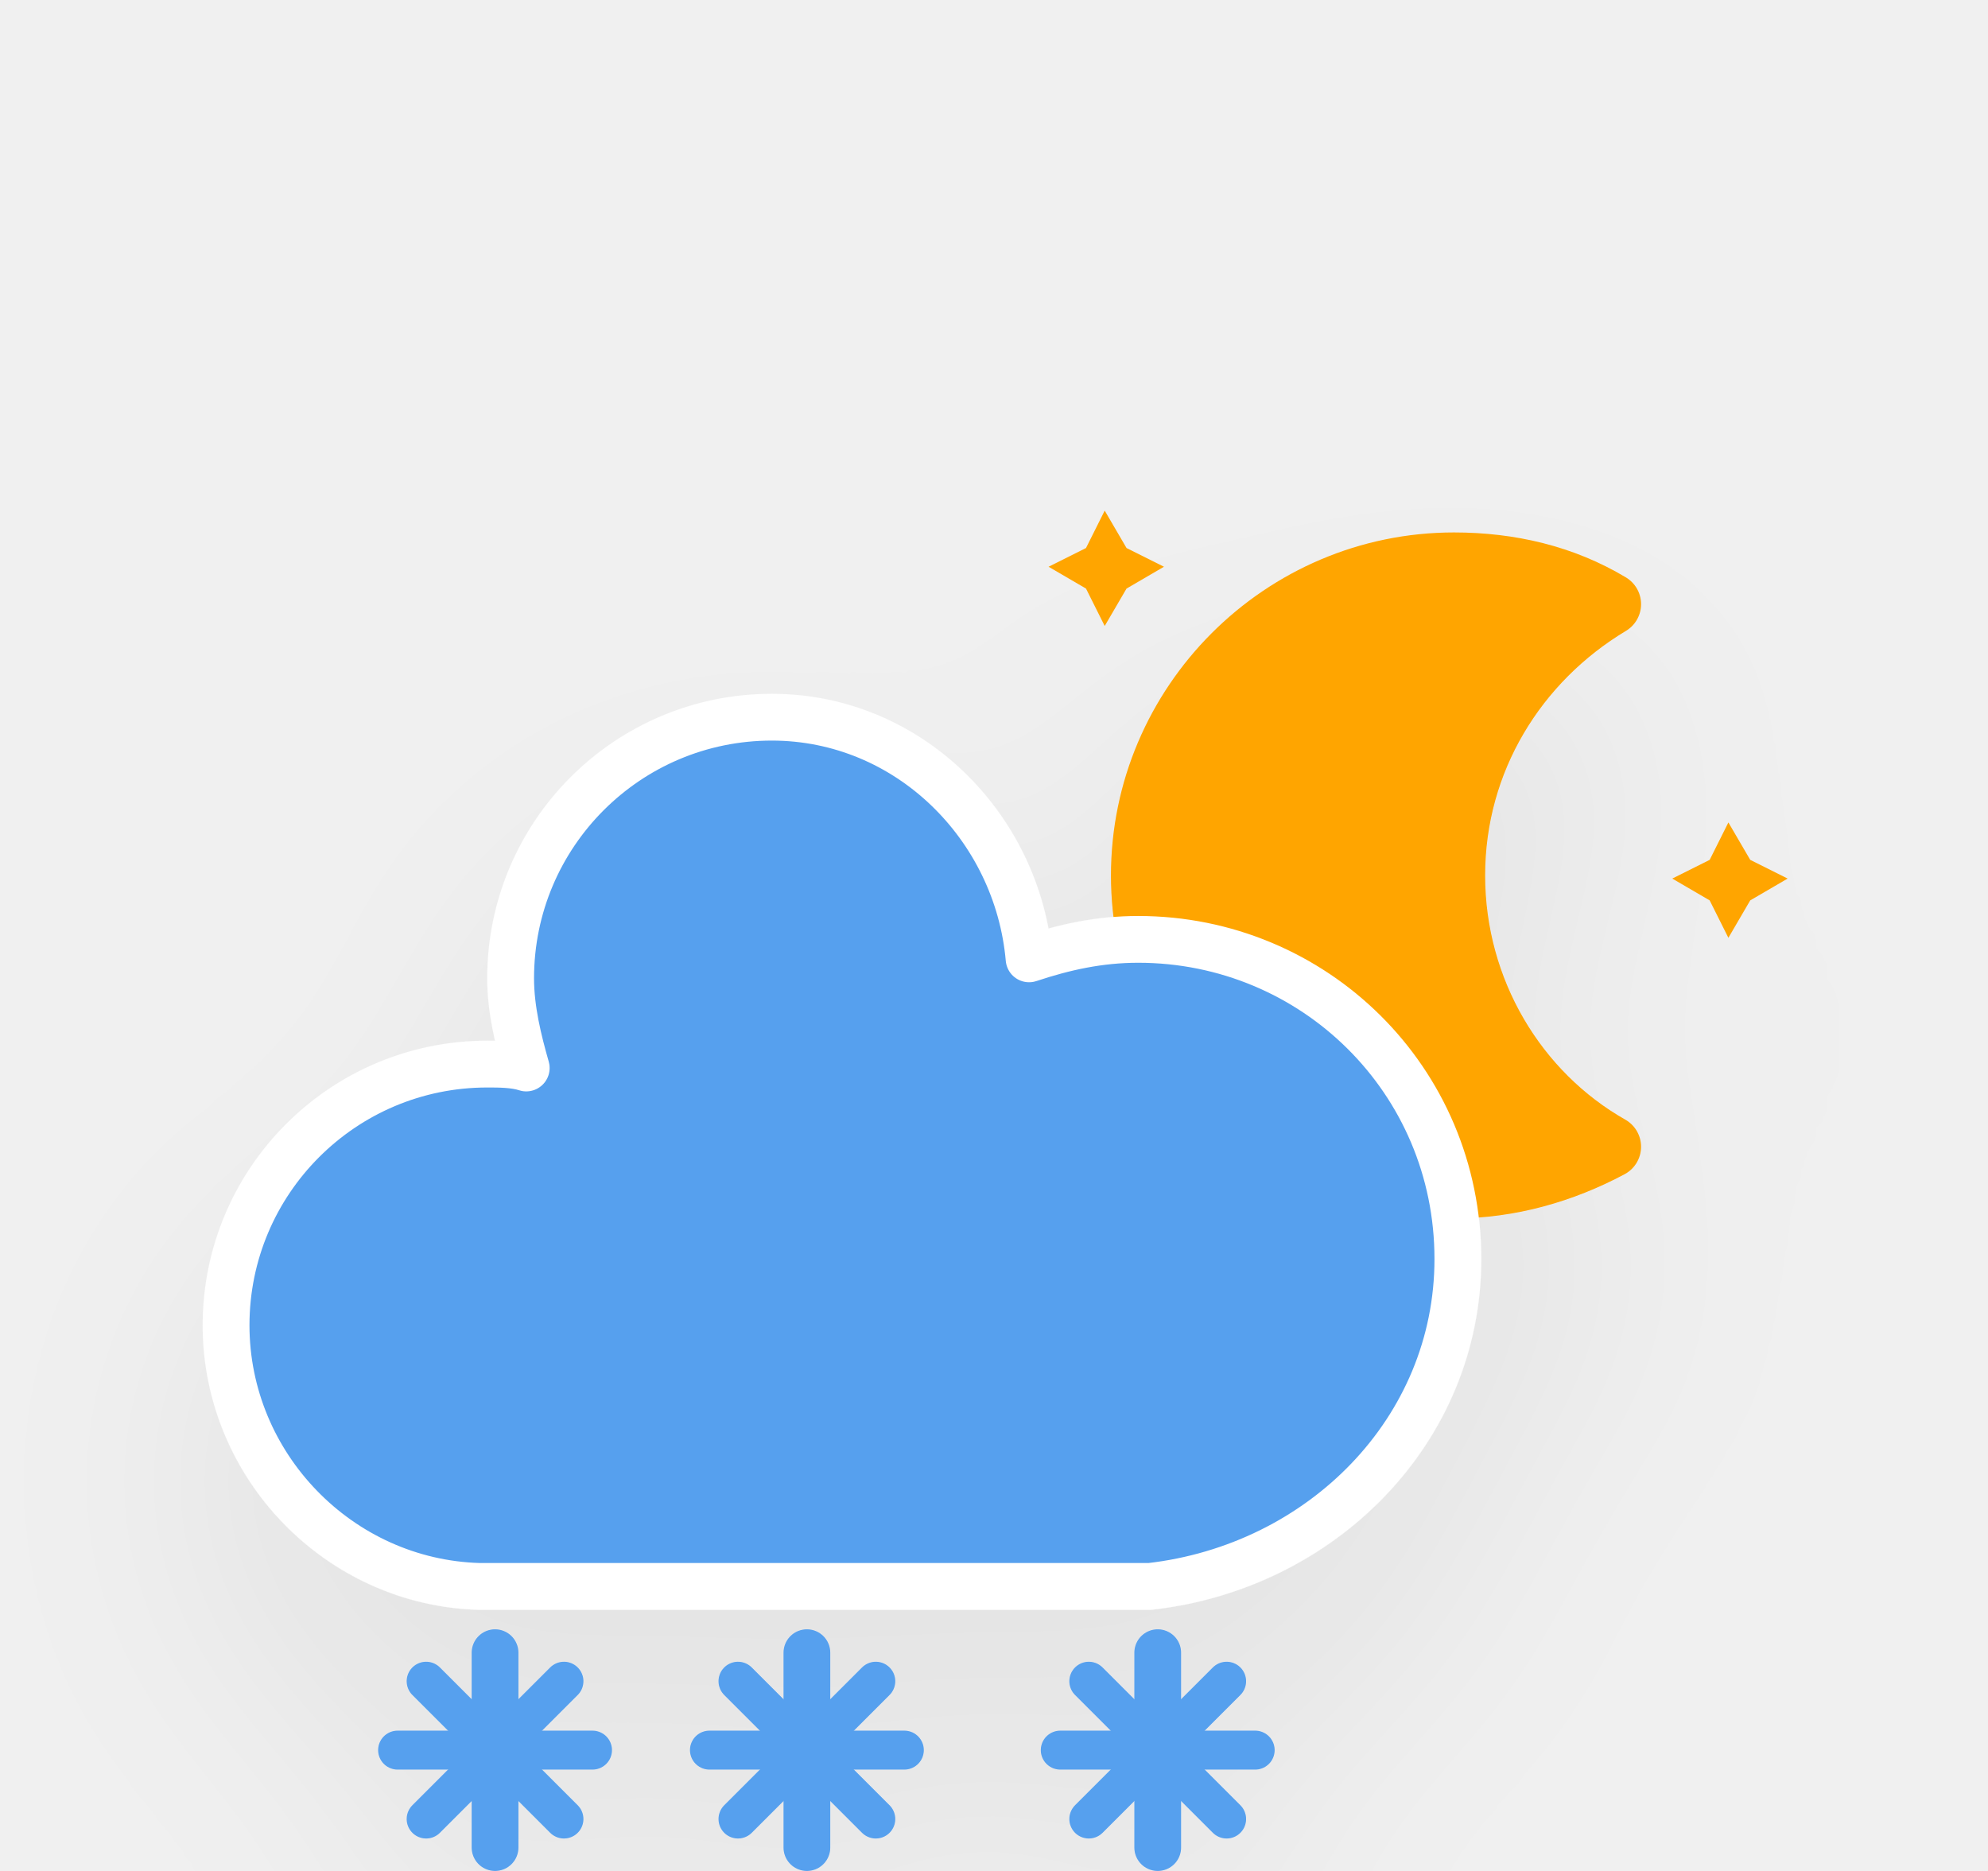
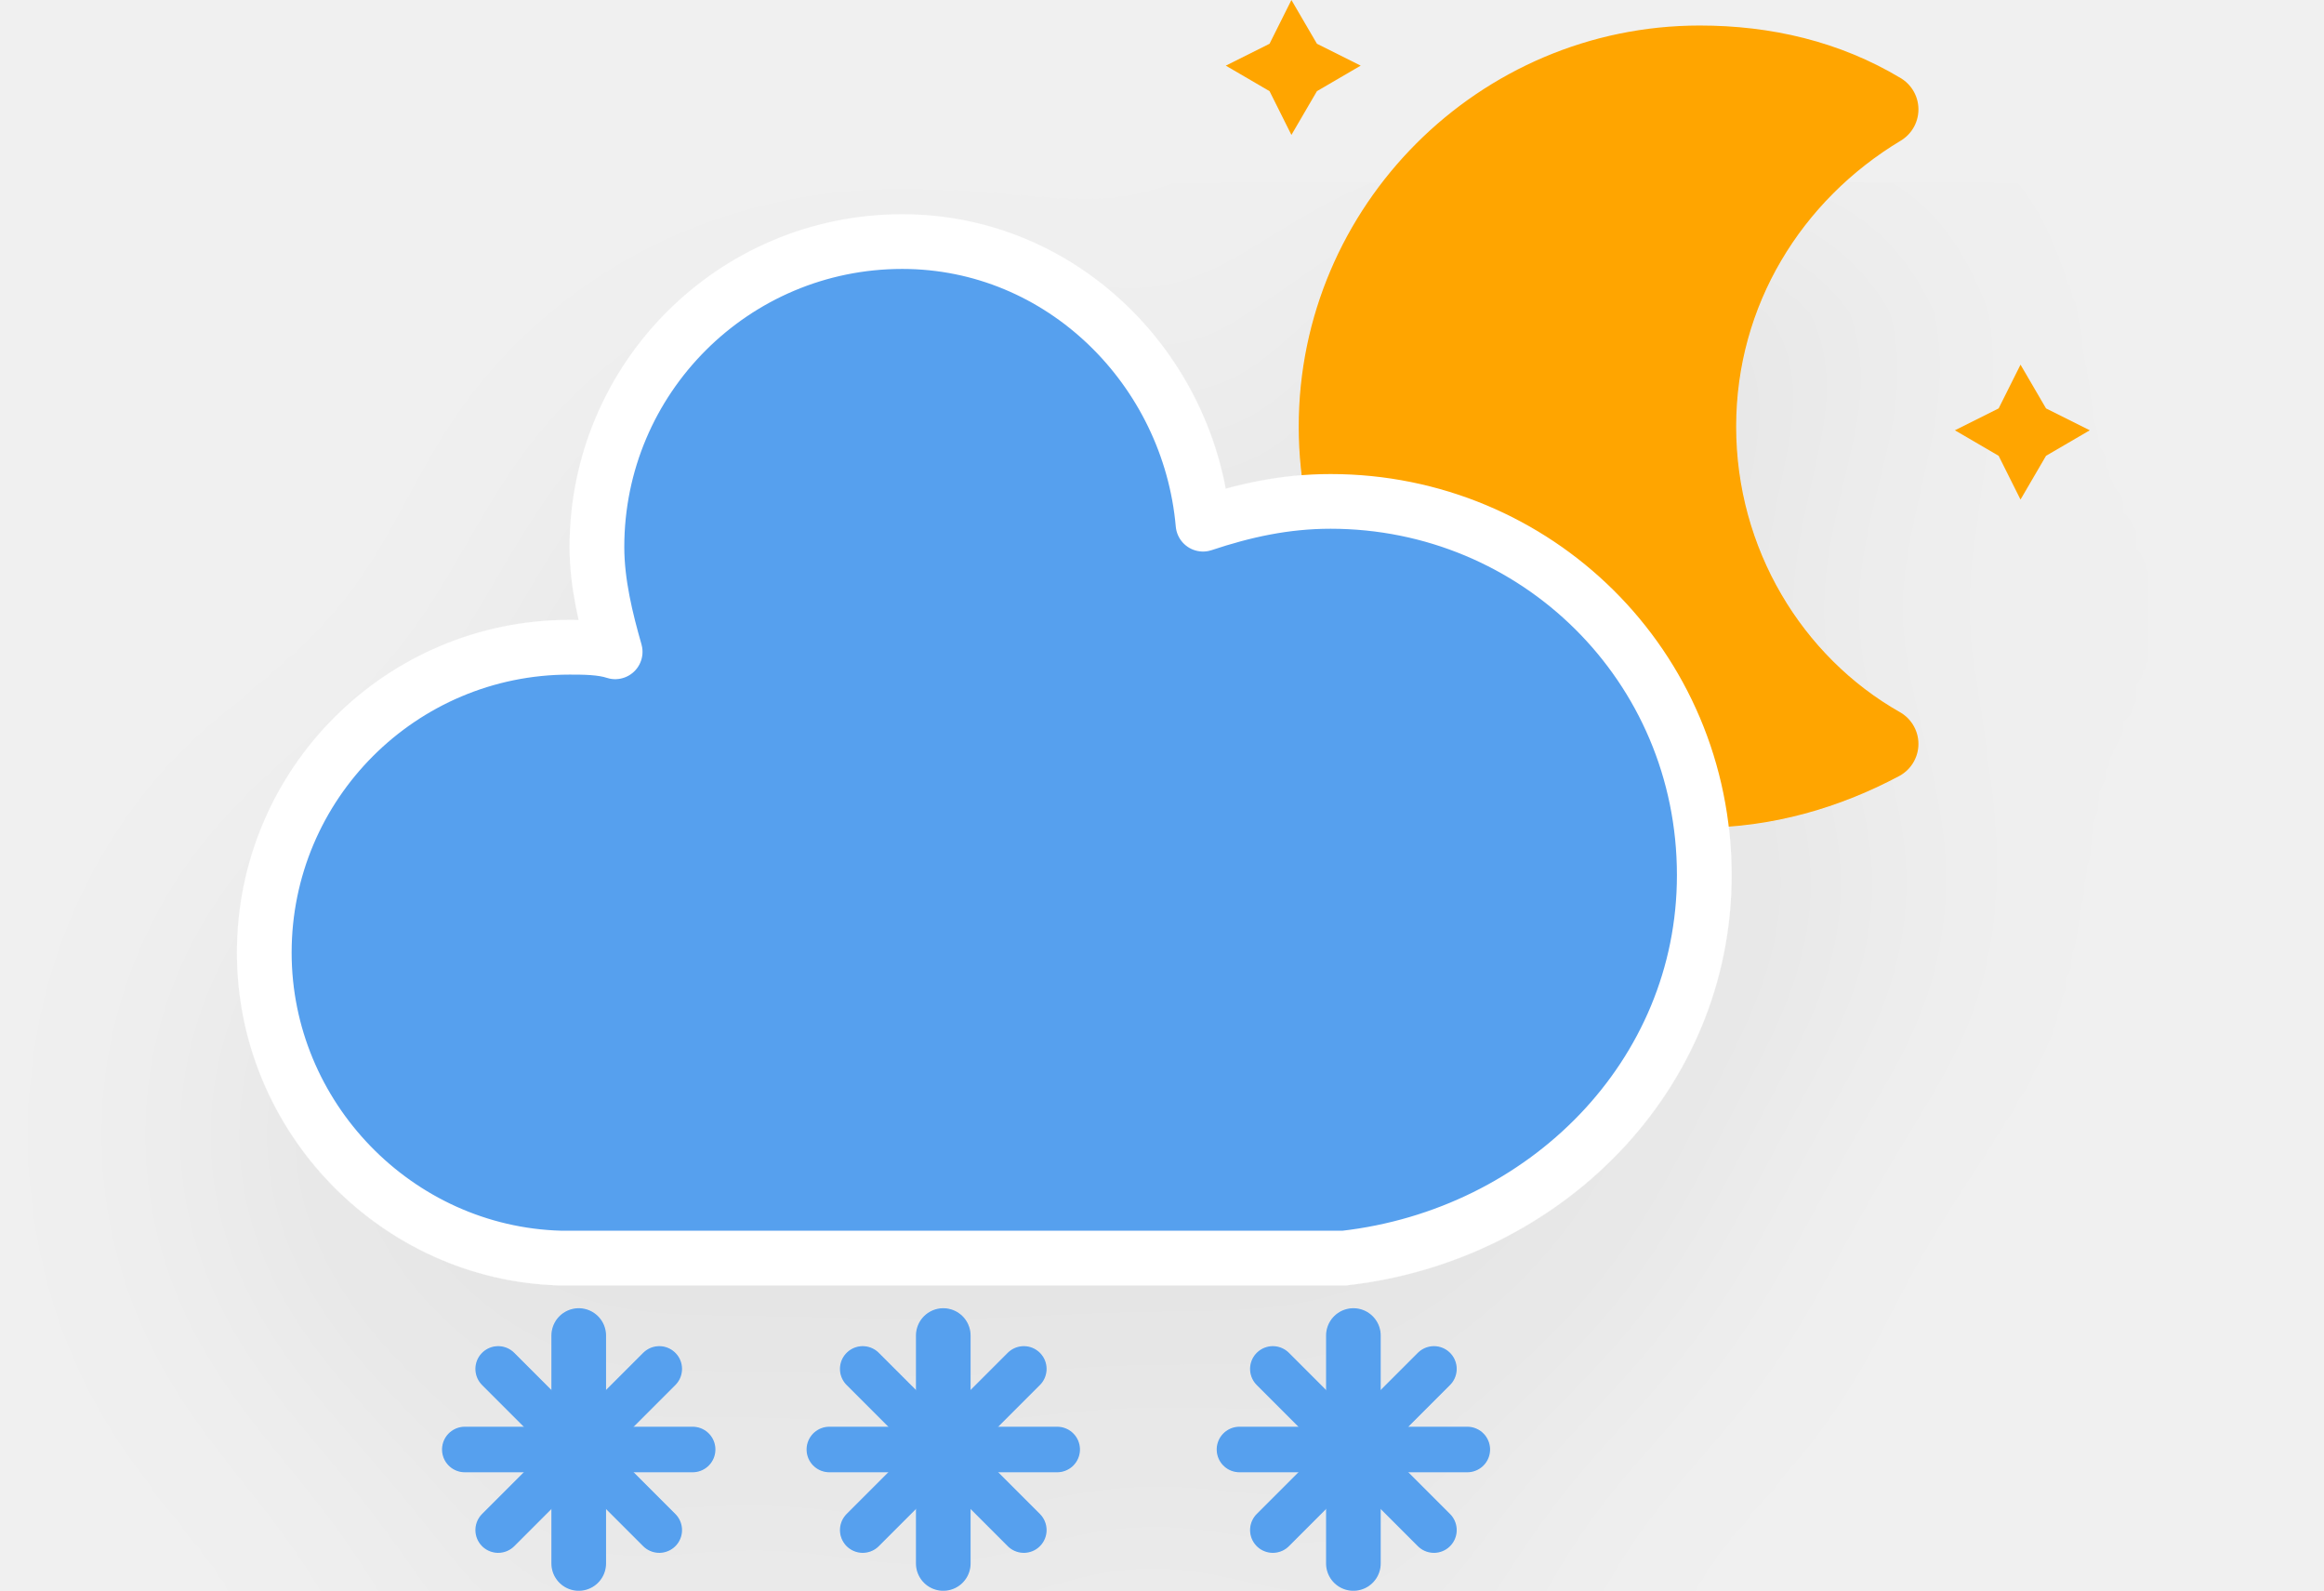
- <svg xmlns="http://www.w3.org/2000/svg" width="51" height="48" viewBox="6.3 -9.9 51 48" version="1.1">
+ <svg xmlns="http://www.w3.org/2000/svg" width="51" height="34.9" viewBox="6.3 3.2 51 34.9" version="1.1">
  <defs>
    <filter id="blur" x="-.247" y="-.269" width="1.494" height="1.676">
      <feGaussianBlur in="SourceAlpha" stdDeviation="3" />
      <feOffset dx="0" dy="4" result="offsetblur" />
      <feComponentTransfer>
        <feFuncA slope="0.05" type="linear" />
      </feComponentTransfer>
      <feMerge>
        <feMergeNode />
        <feMergeNode in="SourceGraphic" />
      </feMerge>
    </filter>
  </defs>
  <g transform="translate(16,-2)" filter="url(#blur)">
    <g transform="matrix(.8 0 0 .8 16 4)">
      <g class="am-weather-moon-star-1">
        <polygon points="1.5 3.3 2.7 2.7 3.3 1.5 4 2.7 5.2 3.3 4 4 3.3 5.2 2.7 4" fill="#ffa500" stroke-miterlimit="10" />
      </g>
      <g class="am-weather-moon-star-2">
        <polygon transform="translate(20,10)" points="1.5 3.3 2.7 2.7 3.3 1.5 4 2.7 5.2 3.3 4 4 3.3 5.2 2.7 4" fill="#ffa500" stroke-miterlimit="10" />
      </g>
      <g class="am-weather-moon">
        <path d="m14.5 13.2c0-3.7 2-6.9 5-8.7-1.5-0.9-3.2-1.3-5-1.3-5.5 0-10 4.5-10 10s4.5 10 10 10c1.8 0 3.5-0.5 5-1.3-3-1.7-5-5-5-8.7z" fill="#ffa500" stroke="#ffa500" stroke-linejoin="round" stroke-width="2" />
      </g>
    </g>
    <g class="am-weather-cloud-3">
      <path transform="translate(-20,-11)" d="m47.7 35.4c0-4.6-3.7-8.2-8.2-8.2-1 0-1.9 0.2-2.8 0.5-0.3-3.4-3.1-6.2-6.6-6.2-3.7 0-6.7 3-6.7 6.7 0 0.8 0.2 1.6 0.4 2.3-0.3-0.1-0.7-0.1-1-0.1-3.7 0-6.7 3-6.7 6.7 0 3.6 2.9 6.6 6.5 6.7h17.2c4.4-0.5 7.9-4 7.9-8.4z" fill="#57a0ee" stroke="#fff" stroke-linejoin="round" stroke-width="1.2" />
    </g>
    <g class="am-weather-snow-1">
      <g transform="translate(3,28)" fill="none" stroke="#57a0ee" stroke-linecap="round">
        <line transform="translate(0,9)" y1="-2.5" y2="2.5" stroke-width="1.2" />
        <line transform="rotate(45,-10.864,4.5)" y1="-2.5" y2="2.5" />
        <line transform="rotate(90,-4.5,4.5)" y1="-2.5" y2="2.5" />
        <line transform="rotate(135,-1.864,4.5)" y1="-2.5" y2="2.5" />
      </g>
    </g>
    <g class="am-weather-snow-2">
      <g transform="translate(11,28)" fill="none" stroke="#57a0ee" stroke-linecap="round">
        <line transform="translate(0,9)" y1="-2.5" y2="2.5" stroke-width="1.2" />
        <line transform="rotate(45,-10.864,4.5)" y1="-2.5" y2="2.5" />
        <line transform="rotate(90,-4.5,4.5)" y1="-2.5" y2="2.5" />
        <line transform="rotate(135,-1.864,4.5)" y1="-2.5" y2="2.5" />
      </g>
    </g>
    <g class="am-weather-snow-3">
      <g transform="translate(20,28)" fill="none" stroke="#57a0ee" stroke-linecap="round">
        <line transform="translate(0,9)" y1="-2.5" y2="2.5" stroke-width="1.2" />
        <line transform="rotate(45,-10.864,4.5)" y1="-2.5" y2="2.5" />
        <line transform="rotate(90,-4.5,4.5)" y1="-2.5" y2="2.5" />
        <line transform="rotate(135,-1.864,4.5)" y1="-2.5" y2="2.5" />
      </g>
    </g>
  </g>
</svg>
